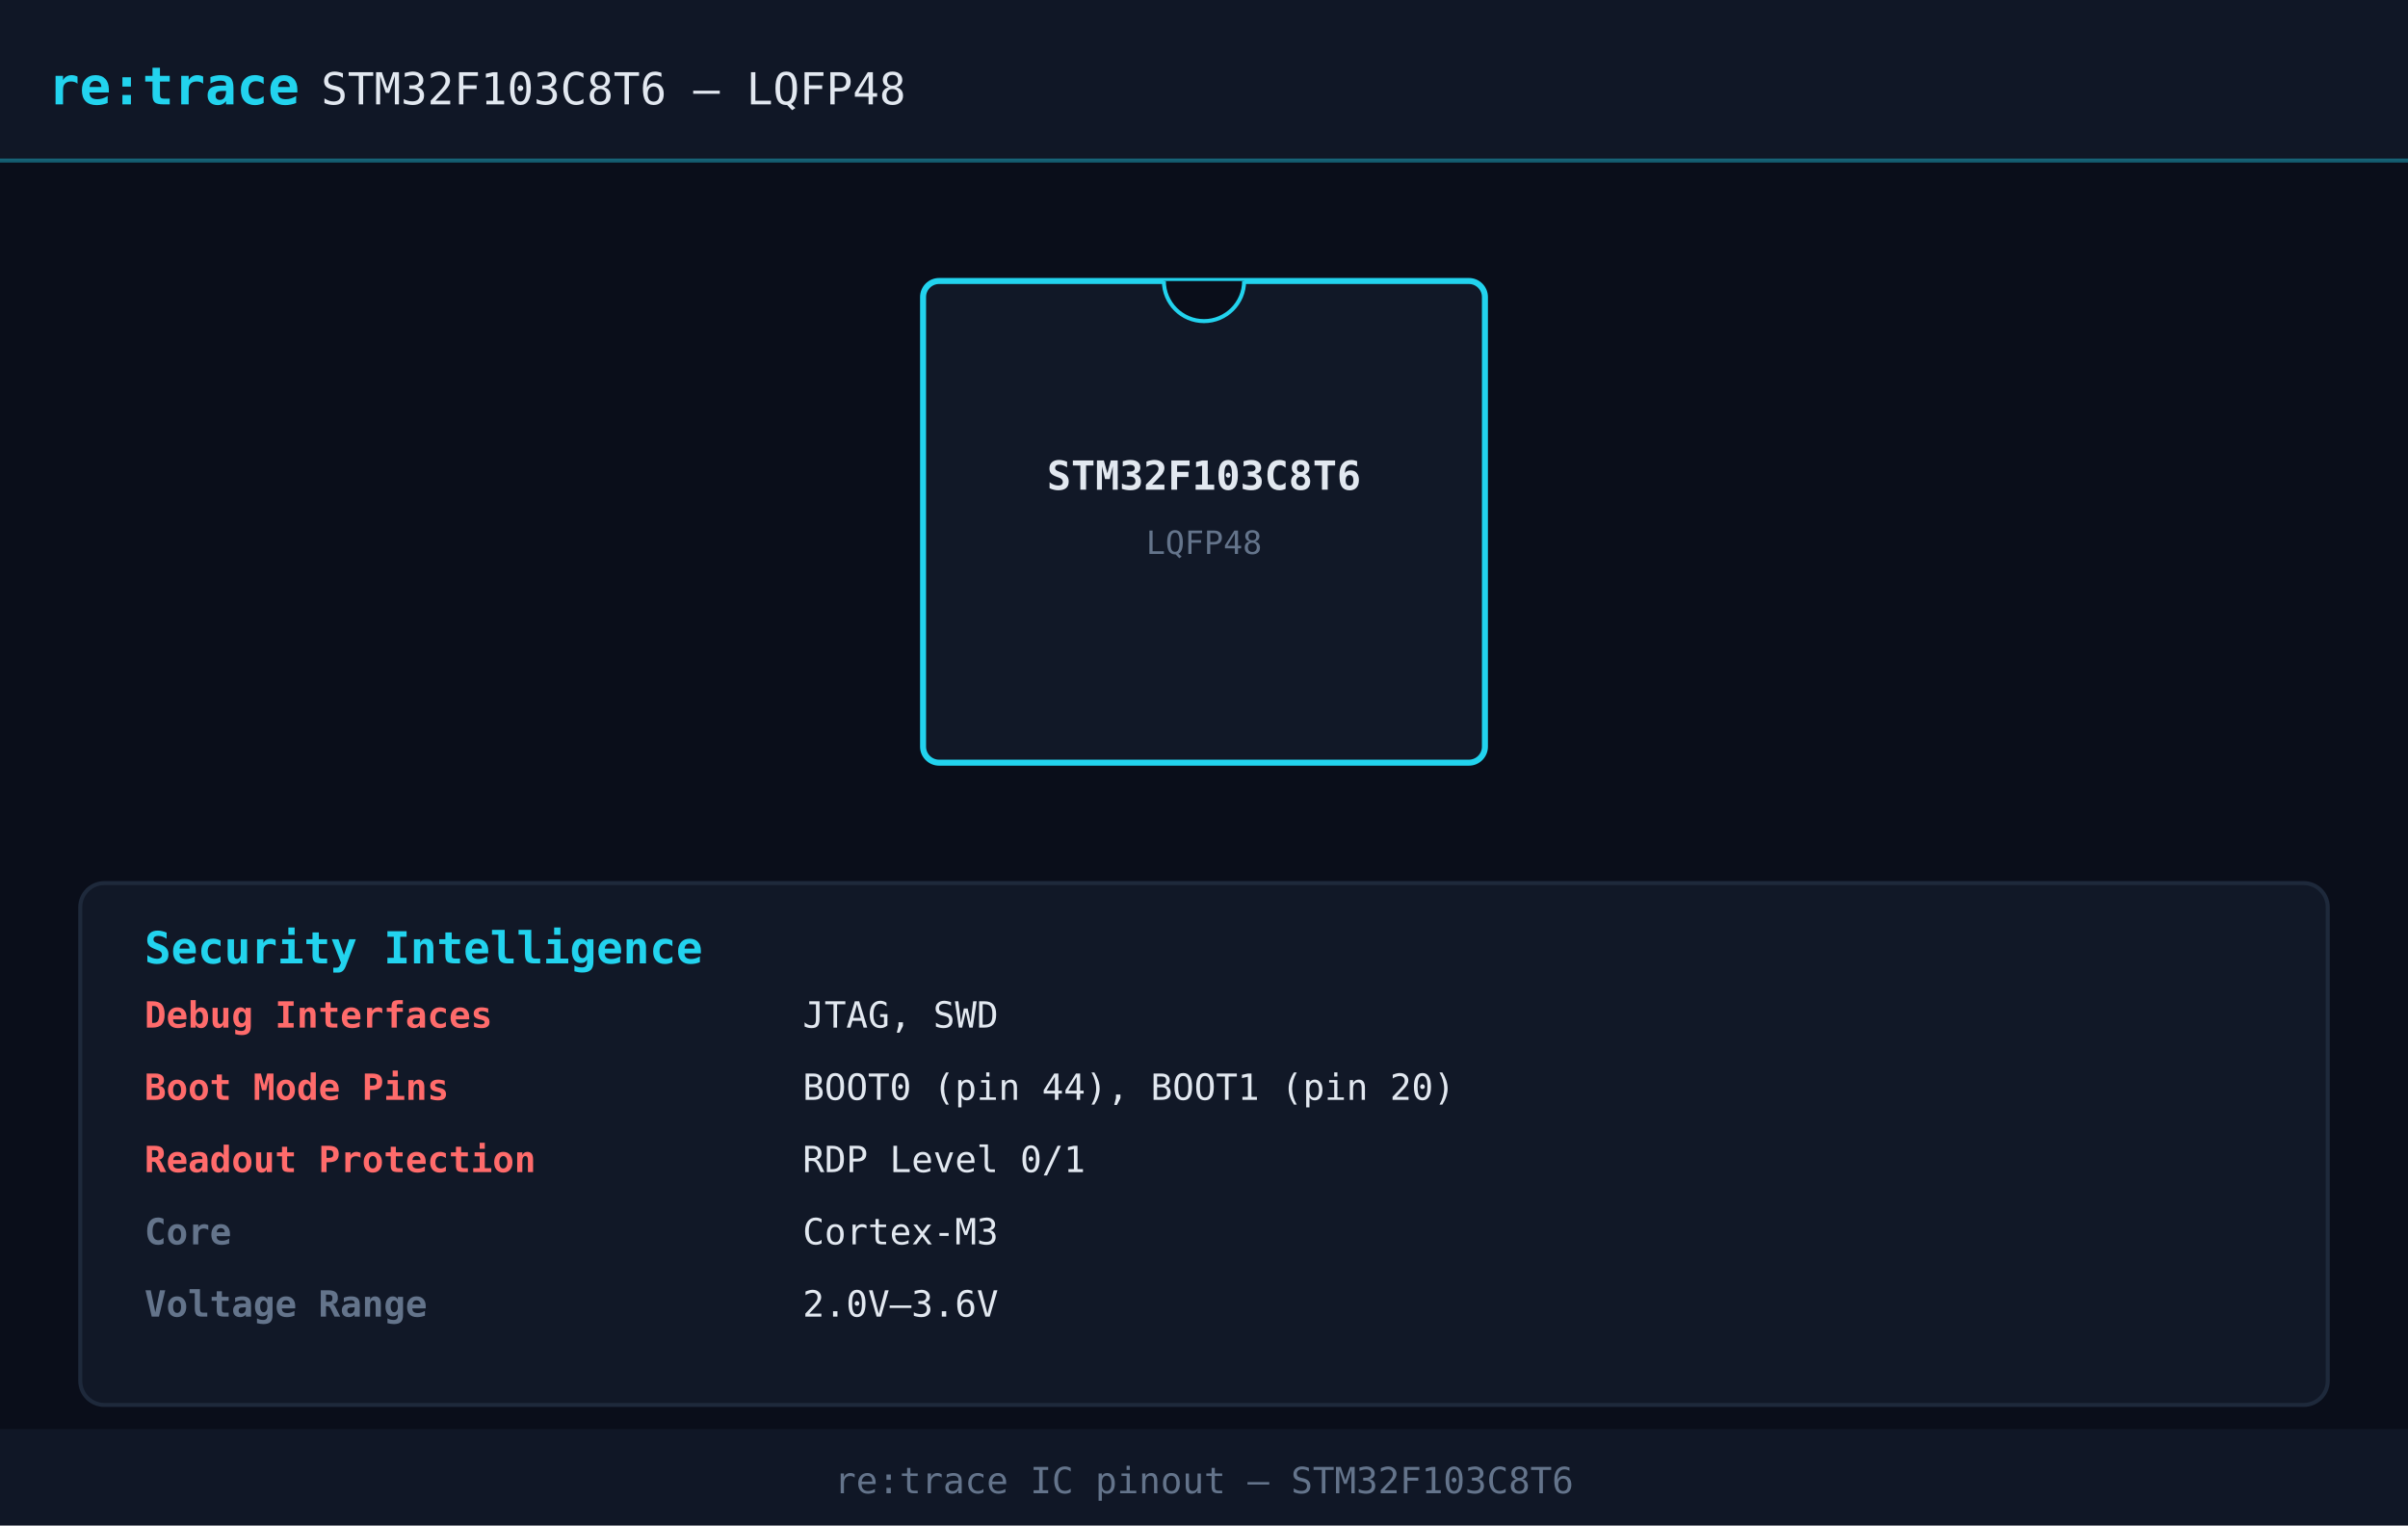
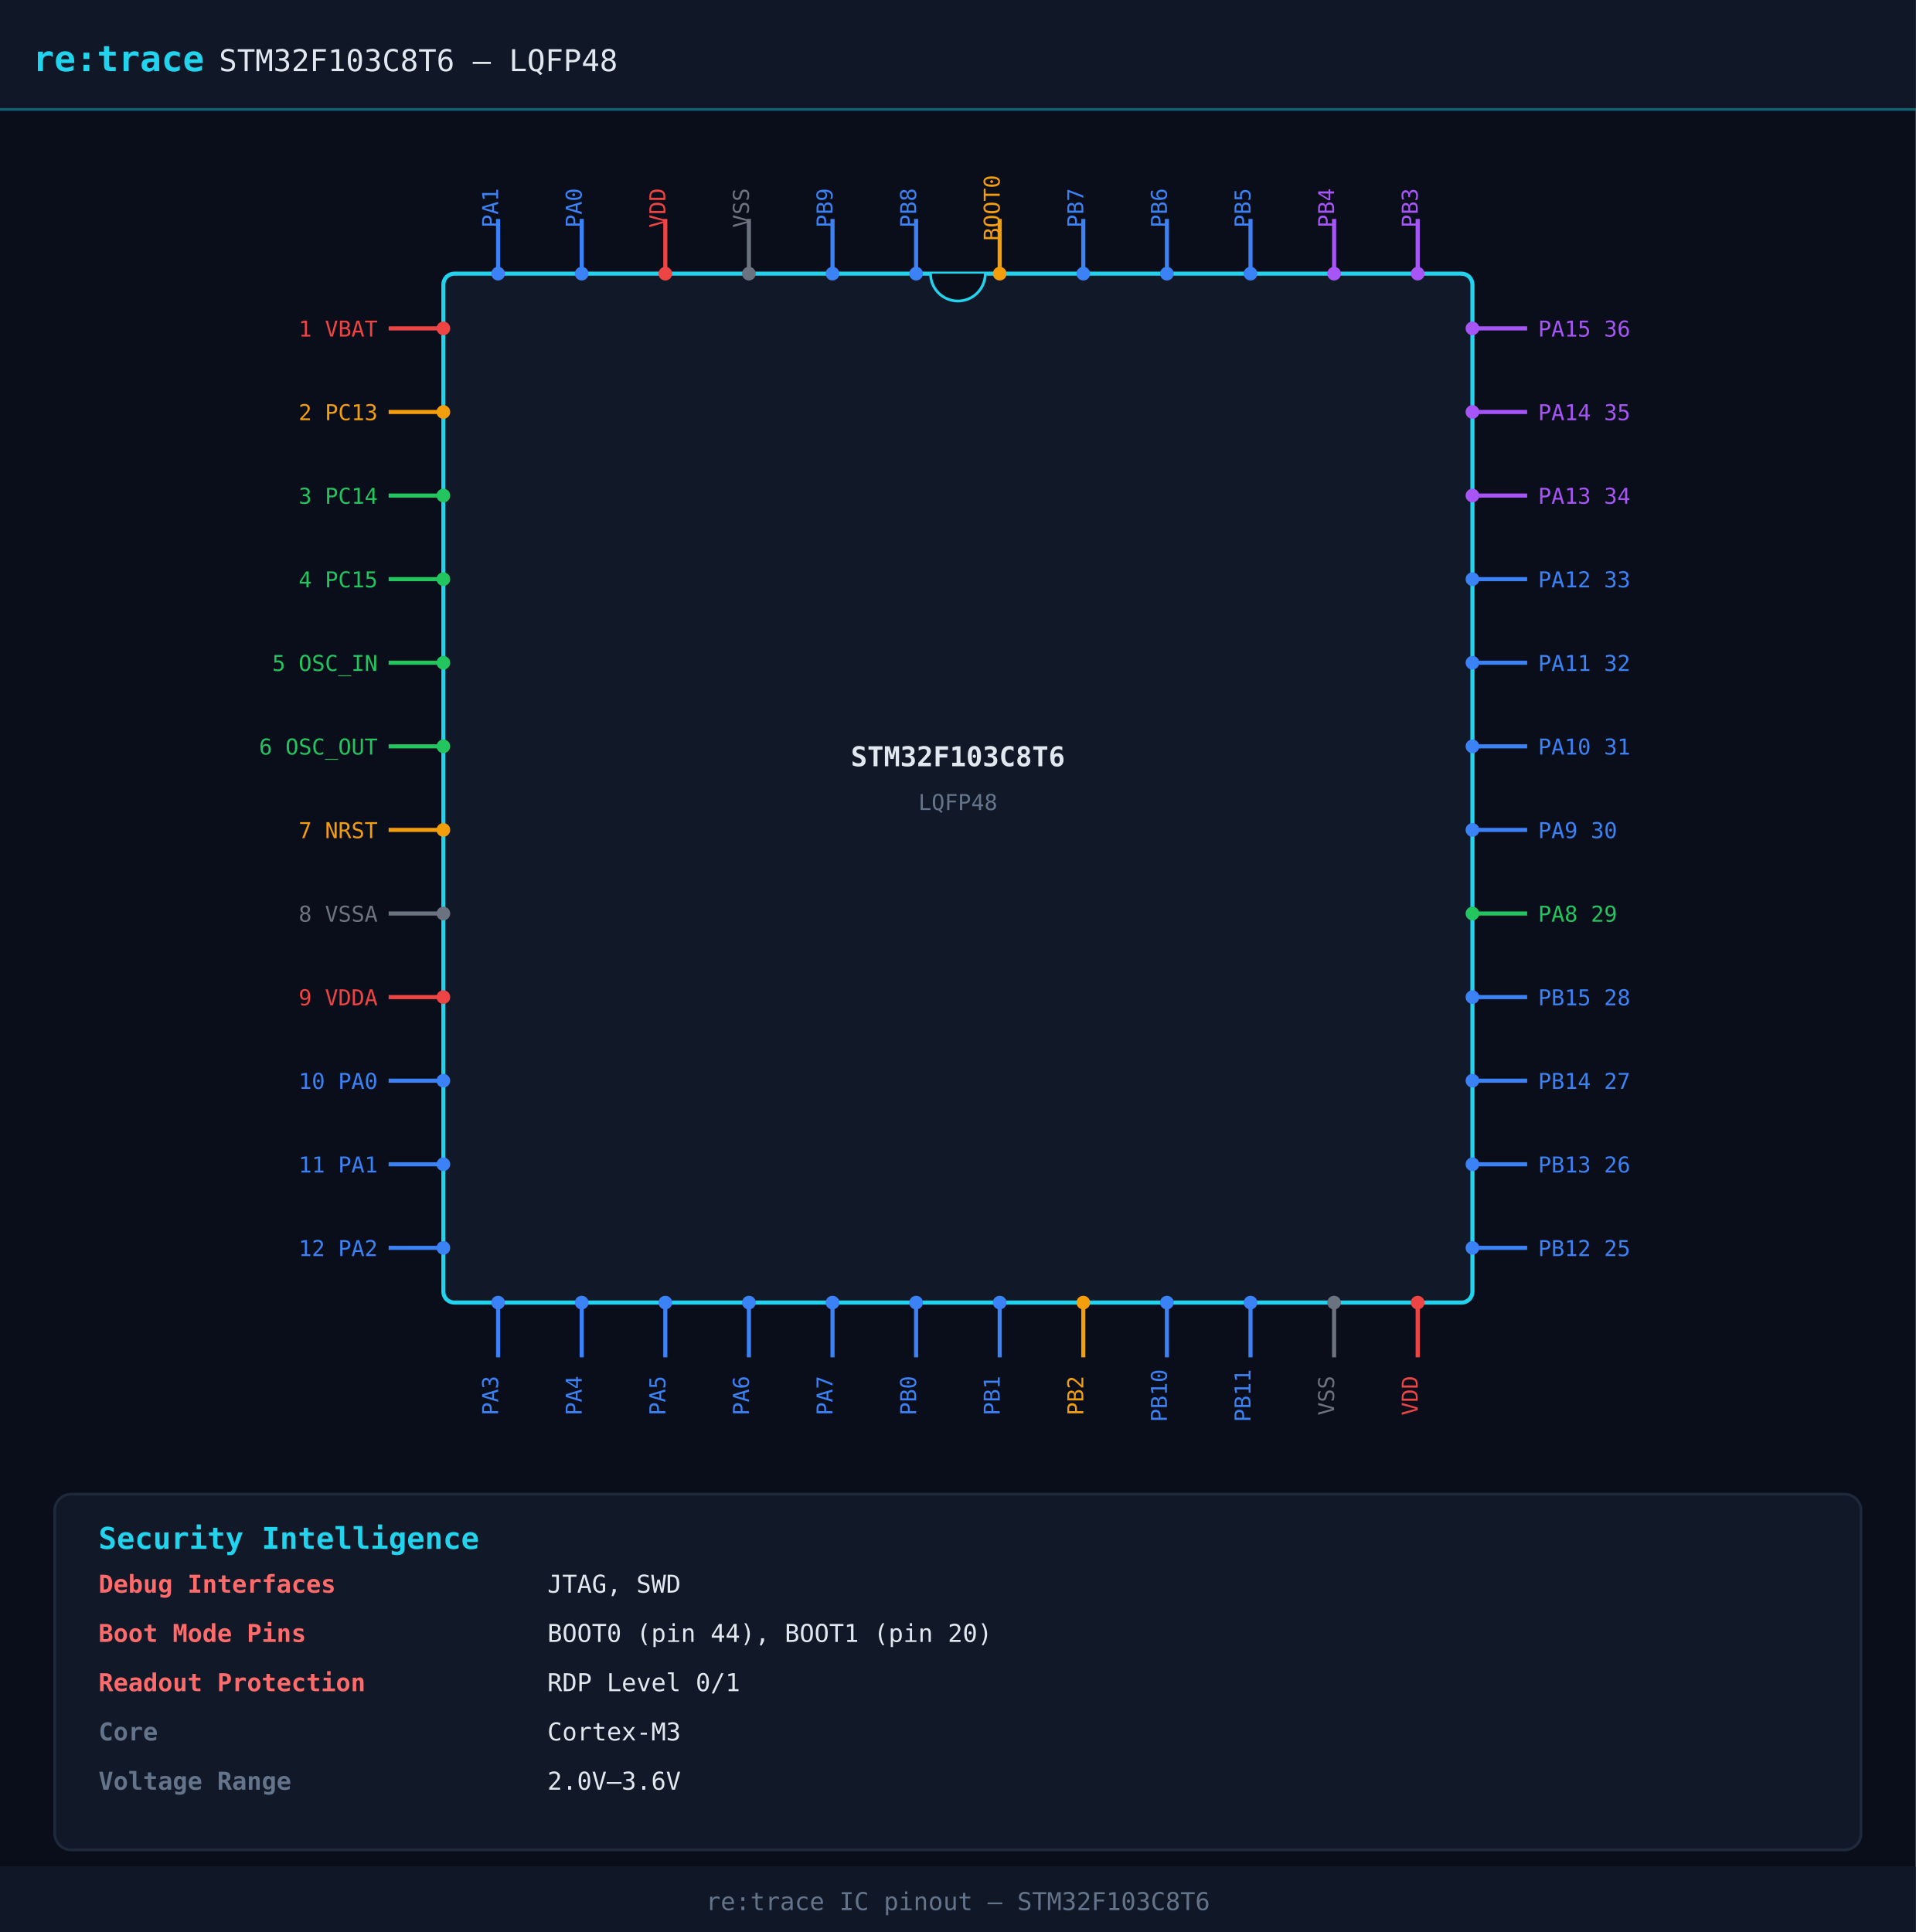
- <svg xmlns="http://www.w3.org/2000/svg" width="600" height="380" viewBox="0 0 600 380">
+ <svg xmlns="http://www.w3.org/2000/svg" width="700" height="706" viewBox="0 0 700 706">
  <defs>
    <filter id="glow" x="-50%" y="-50%" width="200%" height="200%">
      <feGaussianBlur in="SourceGraphic" stdDeviation="2" result="blur" />
      <feMerge>
        <feMergeNode in="blur" />
        <feMergeNode in="SourceGraphic" />
      </feMerge>
    </filter>
    <filter id="shadow" x="-5%" y="-5%" width="110%" height="110%">
      <feDropShadow dx="0" dy="2" stdDeviation="3" flood-color="#000" flood-opacity="0.5" />
    </filter>
    <marker id="pin-arrow" viewBox="0 0 10 6" refX="9" refY="3" markerWidth="7" markerHeight="4" orient="auto-start-reverse">
      <path d="M 0 0 L 10 3 L 0 6 z" fill="context-stroke" fill-opacity="0.8" />
    </marker>
  </defs>
-   <rect width="600" height="380" fill="#0a0e1a" />
-   <rect width="600" height="40" fill="#111827" fill-opacity="0.92" />
-   <line x1="0" y1="40" x2="600" y2="40" stroke="#22d3ee" stroke-width="1" stroke-opacity="0.4" />
+   <rect width="700" height="706" fill="#0a0e1a" />
+   <rect width="700" height="40" fill="#111827" fill-opacity="0.92" />
+   <line x1="0" y1="40" x2="700" y2="40" stroke="#22d3ee" stroke-width="1" stroke-opacity="0.4" />
  <text x="12" y="26" font-family="'JetBrains Mono', 'Fira Code', 'SF Mono', monospace" font-size="13" fill="#22d3ee" font-weight="bold">re:trace</text>
  <text x="80" y="26" font-family="'JetBrains Mono', 'Fira Code', 'SF Mono', monospace" font-size="11" fill="#e2e8f0">STM32F103C8T6 — LQFP48</text>
-   <rect x="230" y="70" width="140" height="120" rx="4" fill="#111827" stroke="#22d3ee" stroke-width="1.5" />
-   <path d="M 290 70 A 10 10 0 0 0 310 70" fill="#0a0e1a" stroke="#22d3ee" stroke-width="1" />
-   <text x="300" y="122" text-anchor="middle" font-family="'JetBrains Mono', 'Fira Code', 'SF Mono', monospace" font-size="10" fill="#e2e8f0" font-weight="bold">STM32F103C8T6</text>
-   <text x="300" y="138" text-anchor="middle" font-family="'JetBrains Mono', 'Fira Code', 'SF Mono', monospace" font-size="8" fill="#64748b">LQFP48</text>
-   <rect x="20" y="220" width="560" height="130" rx="6" fill="#111827" stroke="#1e293b" stroke-width="1" />
-   <text x="36" y="240" font-family="'JetBrains Mono', 'Fira Code', 'SF Mono', monospace" font-size="11" fill="#22d3ee" font-weight="bold">Security Intelligence</text>
-   <text x="36" y="256" font-family="'JetBrains Mono', 'Fira Code', 'SF Mono', monospace" font-size="9" fill="#ff6b6b" font-weight="600">Debug Interfaces</text>
-   <text x="200" y="256" font-family="'JetBrains Mono', 'Fira Code', 'SF Mono', monospace" font-size="9" fill="#e2e8f0">JTAG, SWD</text>
-   <text x="36" y="274" font-family="'JetBrains Mono', 'Fira Code', 'SF Mono', monospace" font-size="9" fill="#ff6b6b" font-weight="600">Boot Mode Pins</text>
-   <text x="200" y="274" font-family="'JetBrains Mono', 'Fira Code', 'SF Mono', monospace" font-size="9" fill="#e2e8f0">BOOT0 (pin 44), BOOT1 (pin 20)</text>
-   <text x="36" y="292" font-family="'JetBrains Mono', 'Fira Code', 'SF Mono', monospace" font-size="9" fill="#ff6b6b" font-weight="600">Readout Protection</text>
-   <text x="200" y="292" font-family="'JetBrains Mono', 'Fira Code', 'SF Mono', monospace" font-size="9" fill="#e2e8f0">RDP Level 0/1</text>
-   <text x="36" y="310" font-family="'JetBrains Mono', 'Fira Code', 'SF Mono', monospace" font-size="9" fill="#64748b" font-weight="600">Core</text>
-   <text x="200" y="310" font-family="'JetBrains Mono', 'Fira Code', 'SF Mono', monospace" font-size="9" fill="#e2e8f0">Cortex-M3</text>
-   <text x="36" y="328" font-family="'JetBrains Mono', 'Fira Code', 'SF Mono', monospace" font-size="9" fill="#64748b" font-weight="600">Voltage Range</text>
-   <text x="200" y="328" font-family="'JetBrains Mono', 'Fira Code', 'SF Mono', monospace" font-size="9" fill="#e2e8f0">2.0V–3.6V</text>
-   <rect y="356" width="600" height="24" fill="#111827" fill-opacity="0.92" />
-   <text x="300" y="372" text-anchor="middle" font-family="'JetBrains Mono', 'Fira Code', 'SF Mono', monospace" font-size="9" fill="#64748b">re:trace IC pinout — STM32F103C8T6</text>
+   <rect x="162" y="100" width="376" height="376" rx="4" fill="#111827" stroke="#22d3ee" stroke-width="1.5" />
+   <path d="M 340 100 A 10 10 0 0 0 360 100" fill="#0a0e1a" stroke="#22d3ee" stroke-width="1" />
+   <text x="350" y="280" text-anchor="middle" font-family="'JetBrains Mono', 'Fira Code', 'SF Mono', monospace" font-size="10" fill="#e2e8f0" font-weight="bold">STM32F103C8T6</text>
+   <text x="350" y="296" text-anchor="middle" font-family="'JetBrains Mono', 'Fira Code', 'SF Mono', monospace" font-size="8" fill="#64748b">LQFP48</text>
+   <line x1="162" y1="120.0" x2="142" y2="120.0" stroke="#ef4444" stroke-width="1.5" />
+   <circle cx="162" cy="120.0" r="2.5" fill="#ef4444" />
+   <text x="138" y="123.0" text-anchor="end" font-family="'JetBrains Mono', 'Fira Code', 'SF Mono', monospace" font-size="8" fill="#ef4444">1 VBAT</text>
+   <line x1="162" y1="150.545" x2="142" y2="150.545" stroke="#f59e0b" stroke-width="1.5" />
+   <circle cx="162" cy="150.545" r="2.5" fill="#f59e0b" />
+   <text x="138" y="153.545" text-anchor="end" font-family="'JetBrains Mono', 'Fira Code', 'SF Mono', monospace" font-size="8" fill="#f59e0b">2 PC13</text>
+   <line x1="162" y1="181.091" x2="142" y2="181.091" stroke="#22c55e" stroke-width="1.5" />
+   <circle cx="162" cy="181.091" r="2.5" fill="#22c55e" />
+   <text x="138" y="184.091" text-anchor="end" font-family="'JetBrains Mono', 'Fira Code', 'SF Mono', monospace" font-size="8" fill="#22c55e">3 PC14</text>
+   <line x1="162" y1="211.636" x2="142" y2="211.636" stroke="#22c55e" stroke-width="1.5" />
+   <circle cx="162" cy="211.636" r="2.5" fill="#22c55e" />
+   <text x="138" y="214.636" text-anchor="end" font-family="'JetBrains Mono', 'Fira Code', 'SF Mono', monospace" font-size="8" fill="#22c55e">4 PC15</text>
+   <line x1="162" y1="242.182" x2="142" y2="242.182" stroke="#22c55e" stroke-width="1.5" />
+   <circle cx="162" cy="242.182" r="2.5" fill="#22c55e" />
+   <text x="138" y="245.182" text-anchor="end" font-family="'JetBrains Mono', 'Fira Code', 'SF Mono', monospace" font-size="8" fill="#22c55e">5 OSC_IN</text>
+   <line x1="162" y1="272.727" x2="142" y2="272.727" stroke="#22c55e" stroke-width="1.5" />
+   <circle cx="162" cy="272.727" r="2.5" fill="#22c55e" />
+   <text x="138" y="275.727" text-anchor="end" font-family="'JetBrains Mono', 'Fira Code', 'SF Mono', monospace" font-size="8" fill="#22c55e">6 OSC_OUT</text>
+   <line x1="162" y1="303.273" x2="142" y2="303.273" stroke="#f59e0b" stroke-width="1.5" />
+   <circle cx="162" cy="303.273" r="2.5" fill="#f59e0b" />
+   <text x="138" y="306.273" text-anchor="end" font-family="'JetBrains Mono', 'Fira Code', 'SF Mono', monospace" font-size="8" fill="#f59e0b">7 NRST</text>
+   <line x1="162" y1="333.818" x2="142" y2="333.818" stroke="#6b7280" stroke-width="1.5" />
+   <circle cx="162" cy="333.818" r="2.5" fill="#6b7280" />
+   <text x="138" y="336.818" text-anchor="end" font-family="'JetBrains Mono', 'Fira Code', 'SF Mono', monospace" font-size="8" fill="#6b7280">8 VSSA</text>
+   <line x1="162" y1="364.364" x2="142" y2="364.364" stroke="#ef4444" stroke-width="1.5" />
+   <circle cx="162" cy="364.364" r="2.5" fill="#ef4444" />
+   <text x="138" y="367.364" text-anchor="end" font-family="'JetBrains Mono', 'Fira Code', 'SF Mono', monospace" font-size="8" fill="#ef4444">9 VDDA</text>
+   <line x1="162" y1="394.909" x2="142" y2="394.909" stroke="#3b82f6" stroke-width="1.5" />
+   <circle cx="162" cy="394.909" r="2.5" fill="#3b82f6" />
+   <text x="138" y="397.909" text-anchor="end" font-family="'JetBrains Mono', 'Fira Code', 'SF Mono', monospace" font-size="8" fill="#3b82f6">10 PA0</text>
+   <line x1="162" y1="425.455" x2="142" y2="425.455" stroke="#3b82f6" stroke-width="1.5" />
+   <circle cx="162" cy="425.455" r="2.5" fill="#3b82f6" />
+   <text x="138" y="428.455" text-anchor="end" font-family="'JetBrains Mono', 'Fira Code', 'SF Mono', monospace" font-size="8" fill="#3b82f6">11 PA1</text>
+   <line x1="162" y1="456.0" x2="142" y2="456.0" stroke="#3b82f6" stroke-width="1.5" />
+   <circle cx="162" cy="456.0" r="2.5" fill="#3b82f6" />
+   <text x="138" y="459.0" text-anchor="end" font-family="'JetBrains Mono', 'Fira Code', 'SF Mono', monospace" font-size="8" fill="#3b82f6">12 PA2</text>
+   <line x1="182.0" y1="476" x2="182.0" y2="496" stroke="#3b82f6" stroke-width="1.5" />
+   <circle cx="182.0" cy="476" r="2.5" fill="#3b82f6" />
+   <text x="182.0" y="510" text-anchor="middle" font-family="'JetBrains Mono', 'Fira Code', 'SF Mono', monospace" font-size="8" fill="#3b82f6" transform="rotate(-90,182.0,510)">PA3</text>
+   <line x1="212.545" y1="476" x2="212.545" y2="496" stroke="#3b82f6" stroke-width="1.5" />
+   <circle cx="212.545" cy="476" r="2.5" fill="#3b82f6" />
+   <text x="212.545" y="510" text-anchor="middle" font-family="'JetBrains Mono', 'Fira Code', 'SF Mono', monospace" font-size="8" fill="#3b82f6" transform="rotate(-90,212.5455,510)">PA4</text>
+   <line x1="243.091" y1="476" x2="243.091" y2="496" stroke="#3b82f6" stroke-width="1.5" />
+   <circle cx="243.091" cy="476" r="2.5" fill="#3b82f6" />
+   <text x="243.091" y="510" text-anchor="middle" font-family="'JetBrains Mono', 'Fira Code', 'SF Mono', monospace" font-size="8" fill="#3b82f6" transform="rotate(-90,243.0909,510)">PA5</text>
+   <line x1="273.636" y1="476" x2="273.636" y2="496" stroke="#3b82f6" stroke-width="1.5" />
+   <circle cx="273.636" cy="476" r="2.5" fill="#3b82f6" />
+   <text x="273.636" y="510" text-anchor="middle" font-family="'JetBrains Mono', 'Fira Code', 'SF Mono', monospace" font-size="8" fill="#3b82f6" transform="rotate(-90,273.6364,510)">PA6</text>
+   <line x1="304.182" y1="476" x2="304.182" y2="496" stroke="#3b82f6" stroke-width="1.5" />
+   <circle cx="304.182" cy="476" r="2.5" fill="#3b82f6" />
+   <text x="304.182" y="510" text-anchor="middle" font-family="'JetBrains Mono', 'Fira Code', 'SF Mono', monospace" font-size="8" fill="#3b82f6" transform="rotate(-90,304.1818,510)">PA7</text>
+   <line x1="334.727" y1="476" x2="334.727" y2="496" stroke="#3b82f6" stroke-width="1.5" />
+   <circle cx="334.727" cy="476" r="2.5" fill="#3b82f6" />
+   <text x="334.727" y="510" text-anchor="middle" font-family="'JetBrains Mono', 'Fira Code', 'SF Mono', monospace" font-size="8" fill="#3b82f6" transform="rotate(-90,334.7273,510)">PB0</text>
+   <line x1="365.273" y1="476" x2="365.273" y2="496" stroke="#3b82f6" stroke-width="1.5" />
+   <circle cx="365.273" cy="476" r="2.5" fill="#3b82f6" />
+   <text x="365.273" y="510" text-anchor="middle" font-family="'JetBrains Mono', 'Fira Code', 'SF Mono', monospace" font-size="8" fill="#3b82f6" transform="rotate(-90,365.2727,510)">PB1</text>
+   <line x1="395.818" y1="476" x2="395.818" y2="496" stroke="#f59e0b" stroke-width="1.5" />
+   <circle cx="395.818" cy="476" r="2.5" fill="#f59e0b" />
+   <text x="395.818" y="510" text-anchor="middle" font-family="'JetBrains Mono', 'Fira Code', 'SF Mono', monospace" font-size="8" fill="#f59e0b" transform="rotate(-90,395.8182,510)">PB2</text>
+   <line x1="426.364" y1="476" x2="426.364" y2="496" stroke="#3b82f6" stroke-width="1.5" />
+   <circle cx="426.364" cy="476" r="2.5" fill="#3b82f6" />
+   <text x="426.364" y="510" text-anchor="middle" font-family="'JetBrains Mono', 'Fira Code', 'SF Mono', monospace" font-size="8" fill="#3b82f6" transform="rotate(-90,426.3636,510)">PB10</text>
+   <line x1="456.909" y1="476" x2="456.909" y2="496" stroke="#3b82f6" stroke-width="1.5" />
+   <circle cx="456.909" cy="476" r="2.5" fill="#3b82f6" />
+   <text x="456.909" y="510" text-anchor="middle" font-family="'JetBrains Mono', 'Fira Code', 'SF Mono', monospace" font-size="8" fill="#3b82f6" transform="rotate(-90,456.9091,510)">PB11</text>
+   <line x1="487.455" y1="476" x2="487.455" y2="496" stroke="#6b7280" stroke-width="1.5" />
+   <circle cx="487.455" cy="476" r="2.5" fill="#6b7280" />
+   <text x="487.455" y="510" text-anchor="middle" font-family="'JetBrains Mono', 'Fira Code', 'SF Mono', monospace" font-size="8" fill="#6b7280" transform="rotate(-90,487.4545,510)">VSS</text>
+   <line x1="518.0" y1="476" x2="518.0" y2="496" stroke="#ef4444" stroke-width="1.5" />
+   <circle cx="518.0" cy="476" r="2.5" fill="#ef4444" />
+   <text x="518.0" y="510" text-anchor="middle" font-family="'JetBrains Mono', 'Fira Code', 'SF Mono', monospace" font-size="8" fill="#ef4444" transform="rotate(-90,518.0,510)">VDD</text>
+   <line x1="538" y1="456.0" x2="558" y2="456.0" stroke="#3b82f6" stroke-width="1.5" />
+   <circle cx="538" cy="456.0" r="2.5" fill="#3b82f6" />
+   <text x="562" y="459.0" font-family="'JetBrains Mono', 'Fira Code', 'SF Mono', monospace" font-size="8" fill="#3b82f6">PB12 25</text>
+   <line x1="538" y1="425.455" x2="558" y2="425.455" stroke="#3b82f6" stroke-width="1.5" />
+   <circle cx="538" cy="425.455" r="2.5" fill="#3b82f6" />
+   <text x="562" y="428.455" font-family="'JetBrains Mono', 'Fira Code', 'SF Mono', monospace" font-size="8" fill="#3b82f6">PB13 26</text>
+   <line x1="538" y1="394.909" x2="558" y2="394.909" stroke="#3b82f6" stroke-width="1.5" />
+   <circle cx="538" cy="394.909" r="2.5" fill="#3b82f6" />
+   <text x="562" y="397.909" font-family="'JetBrains Mono', 'Fira Code', 'SF Mono', monospace" font-size="8" fill="#3b82f6">PB14 27</text>
+   <line x1="538" y1="364.364" x2="558" y2="364.364" stroke="#3b82f6" stroke-width="1.5" />
+   <circle cx="538" cy="364.364" r="2.5" fill="#3b82f6" />
+   <text x="562" y="367.364" font-family="'JetBrains Mono', 'Fira Code', 'SF Mono', monospace" font-size="8" fill="#3b82f6">PB15 28</text>
+   <line x1="538" y1="333.818" x2="558" y2="333.818" stroke="#22c55e" stroke-width="1.5" />
+   <circle cx="538" cy="333.818" r="2.5" fill="#22c55e" />
+   <text x="562" y="336.818" font-family="'JetBrains Mono', 'Fira Code', 'SF Mono', monospace" font-size="8" fill="#22c55e">PA8 29</text>
+   <line x1="538" y1="303.273" x2="558" y2="303.273" stroke="#3b82f6" stroke-width="1.5" />
+   <circle cx="538" cy="303.273" r="2.5" fill="#3b82f6" />
+   <text x="562" y="306.273" font-family="'JetBrains Mono', 'Fira Code', 'SF Mono', monospace" font-size="8" fill="#3b82f6">PA9 30</text>
+   <line x1="538" y1="272.727" x2="558" y2="272.727" stroke="#3b82f6" stroke-width="1.5" />
+   <circle cx="538" cy="272.727" r="2.5" fill="#3b82f6" />
+   <text x="562" y="275.727" font-family="'JetBrains Mono', 'Fira Code', 'SF Mono', monospace" font-size="8" fill="#3b82f6">PA10 31</text>
+   <line x1="538" y1="242.182" x2="558" y2="242.182" stroke="#3b82f6" stroke-width="1.5" />
+   <circle cx="538" cy="242.182" r="2.5" fill="#3b82f6" />
+   <text x="562" y="245.182" font-family="'JetBrains Mono', 'Fira Code', 'SF Mono', monospace" font-size="8" fill="#3b82f6">PA11 32</text>
+   <line x1="538" y1="211.636" x2="558" y2="211.636" stroke="#3b82f6" stroke-width="1.5" />
+   <circle cx="538" cy="211.636" r="2.5" fill="#3b82f6" />
+   <text x="562" y="214.636" font-family="'JetBrains Mono', 'Fira Code', 'SF Mono', monospace" font-size="8" fill="#3b82f6">PA12 33</text>
+   <line x1="538" y1="181.091" x2="558" y2="181.091" stroke="#a855f7" stroke-width="1.5" />
+   <circle cx="538" cy="181.091" r="2.5" fill="#a855f7" />
+   <text x="562" y="184.091" font-family="'JetBrains Mono', 'Fira Code', 'SF Mono', monospace" font-size="8" fill="#a855f7">PA13 34</text>
+   <line x1="538" y1="150.545" x2="558" y2="150.545" stroke="#a855f7" stroke-width="1.5" />
+   <circle cx="538" cy="150.545" r="2.5" fill="#a855f7" />
+   <text x="562" y="153.545" font-family="'JetBrains Mono', 'Fira Code', 'SF Mono', monospace" font-size="8" fill="#a855f7">PA14 35</text>
+   <line x1="538" y1="120.0" x2="558" y2="120.0" stroke="#a855f7" stroke-width="1.5" />
+   <circle cx="538" cy="120.0" r="2.5" fill="#a855f7" />
+   <text x="562" y="123.0" font-family="'JetBrains Mono', 'Fira Code', 'SF Mono', monospace" font-size="8" fill="#a855f7">PA15 36</text>
+   <line x1="518.0" y1="100" x2="518.0" y2="80" stroke="#a855f7" stroke-width="1.5" />
+   <circle cx="518.0" cy="100" r="2.5" fill="#a855f7" />
+   <text x="518.0" y="76" text-anchor="middle" font-family="'JetBrains Mono', 'Fira Code', 'SF Mono', monospace" font-size="8" fill="#a855f7" transform="rotate(-90,518.0,76)">PB3</text>
+   <line x1="487.455" y1="100" x2="487.455" y2="80" stroke="#a855f7" stroke-width="1.5" />
+   <circle cx="487.455" cy="100" r="2.5" fill="#a855f7" />
+   <text x="487.455" y="76" text-anchor="middle" font-family="'JetBrains Mono', 'Fira Code', 'SF Mono', monospace" font-size="8" fill="#a855f7" transform="rotate(-90,487.4545,76)">PB4</text>
+   <line x1="456.909" y1="100" x2="456.909" y2="80" stroke="#3b82f6" stroke-width="1.5" />
+   <circle cx="456.909" cy="100" r="2.5" fill="#3b82f6" />
+   <text x="456.909" y="76" text-anchor="middle" font-family="'JetBrains Mono', 'Fira Code', 'SF Mono', monospace" font-size="8" fill="#3b82f6" transform="rotate(-90,456.9091,76)">PB5</text>
+   <line x1="426.364" y1="100" x2="426.364" y2="80" stroke="#3b82f6" stroke-width="1.5" />
+   <circle cx="426.364" cy="100" r="2.5" fill="#3b82f6" />
+   <text x="426.364" y="76" text-anchor="middle" font-family="'JetBrains Mono', 'Fira Code', 'SF Mono', monospace" font-size="8" fill="#3b82f6" transform="rotate(-90,426.3636,76)">PB6</text>
+   <line x1="395.818" y1="100" x2="395.818" y2="80" stroke="#3b82f6" stroke-width="1.5" />
+   <circle cx="395.818" cy="100" r="2.5" fill="#3b82f6" />
+   <text x="395.818" y="76" text-anchor="middle" font-family="'JetBrains Mono', 'Fira Code', 'SF Mono', monospace" font-size="8" fill="#3b82f6" transform="rotate(-90,395.8182,76)">PB7</text>
+   <line x1="365.273" y1="100" x2="365.273" y2="80" stroke="#f59e0b" stroke-width="1.5" />
+   <circle cx="365.273" cy="100" r="2.5" fill="#f59e0b" />
+   <text x="365.273" y="76" text-anchor="middle" font-family="'JetBrains Mono', 'Fira Code', 'SF Mono', monospace" font-size="8" fill="#f59e0b" transform="rotate(-90,365.2727,76)">BOOT0</text>
+   <line x1="334.727" y1="100" x2="334.727" y2="80" stroke="#3b82f6" stroke-width="1.5" />
+   <circle cx="334.727" cy="100" r="2.5" fill="#3b82f6" />
+   <text x="334.727" y="76" text-anchor="middle" font-family="'JetBrains Mono', 'Fira Code', 'SF Mono', monospace" font-size="8" fill="#3b82f6" transform="rotate(-90,334.7273,76)">PB8</text>
+   <line x1="304.182" y1="100" x2="304.182" y2="80" stroke="#3b82f6" stroke-width="1.5" />
+   <circle cx="304.182" cy="100" r="2.5" fill="#3b82f6" />
+   <text x="304.182" y="76" text-anchor="middle" font-family="'JetBrains Mono', 'Fira Code', 'SF Mono', monospace" font-size="8" fill="#3b82f6" transform="rotate(-90,304.1818,76)">PB9</text>
+   <line x1="273.636" y1="100" x2="273.636" y2="80" stroke="#6b7280" stroke-width="1.5" />
+   <circle cx="273.636" cy="100" r="2.5" fill="#6b7280" />
+   <text x="273.636" y="76" text-anchor="middle" font-family="'JetBrains Mono', 'Fira Code', 'SF Mono', monospace" font-size="8" fill="#6b7280" transform="rotate(-90,273.6364,76)">VSS</text>
+   <line x1="243.091" y1="100" x2="243.091" y2="80" stroke="#ef4444" stroke-width="1.5" />
+   <circle cx="243.091" cy="100" r="2.5" fill="#ef4444" />
+   <text x="243.091" y="76" text-anchor="middle" font-family="'JetBrains Mono', 'Fira Code', 'SF Mono', monospace" font-size="8" fill="#ef4444" transform="rotate(-90,243.0909,76)">VDD</text>
+   <line x1="212.545" y1="100" x2="212.545" y2="80" stroke="#3b82f6" stroke-width="1.5" />
+   <circle cx="212.545" cy="100" r="2.5" fill="#3b82f6" />
+   <text x="212.545" y="76" text-anchor="middle" font-family="'JetBrains Mono', 'Fira Code', 'SF Mono', monospace" font-size="8" fill="#3b82f6" transform="rotate(-90,212.5455,76)">PA0</text>
+   <line x1="182.0" y1="100" x2="182.0" y2="80" stroke="#3b82f6" stroke-width="1.5" />
+   <circle cx="182.0" cy="100" r="2.5" fill="#3b82f6" />
+   <text x="182.0" y="76" text-anchor="middle" font-family="'JetBrains Mono', 'Fira Code', 'SF Mono', monospace" font-size="8" fill="#3b82f6" transform="rotate(-90,182.0,76)">PA1</text>
+   <rect x="20" y="546" width="660" height="130" rx="6" fill="#111827" stroke="#1e293b" stroke-width="1" />
+   <text x="36" y="566" font-family="'JetBrains Mono', 'Fira Code', 'SF Mono', monospace" font-size="11" fill="#22d3ee" font-weight="bold">Security Intelligence</text>
+   <text x="36" y="582" font-family="'JetBrains Mono', 'Fira Code', 'SF Mono', monospace" font-size="9" fill="#ff6b6b" font-weight="600">Debug Interfaces</text>
+   <text x="200" y="582" font-family="'JetBrains Mono', 'Fira Code', 'SF Mono', monospace" font-size="9" fill="#e2e8f0">JTAG, SWD</text>
+   <text x="36" y="600" font-family="'JetBrains Mono', 'Fira Code', 'SF Mono', monospace" font-size="9" fill="#ff6b6b" font-weight="600">Boot Mode Pins</text>
+   <text x="200" y="600" font-family="'JetBrains Mono', 'Fira Code', 'SF Mono', monospace" font-size="9" fill="#e2e8f0">BOOT0 (pin 44), BOOT1 (pin 20)</text>
+   <text x="36" y="618" font-family="'JetBrains Mono', 'Fira Code', 'SF Mono', monospace" font-size="9" fill="#ff6b6b" font-weight="600">Readout Protection</text>
+   <text x="200" y="618" font-family="'JetBrains Mono', 'Fira Code', 'SF Mono', monospace" font-size="9" fill="#e2e8f0">RDP Level 0/1</text>
+   <text x="36" y="636" font-family="'JetBrains Mono', 'Fira Code', 'SF Mono', monospace" font-size="9" fill="#64748b" font-weight="600">Core</text>
+   <text x="200" y="636" font-family="'JetBrains Mono', 'Fira Code', 'SF Mono', monospace" font-size="9" fill="#e2e8f0">Cortex-M3</text>
+   <text x="36" y="654" font-family="'JetBrains Mono', 'Fira Code', 'SF Mono', monospace" font-size="9" fill="#64748b" font-weight="600">Voltage Range</text>
+   <text x="200" y="654" font-family="'JetBrains Mono', 'Fira Code', 'SF Mono', monospace" font-size="9" fill="#e2e8f0">2.0V–3.6V</text>
+   <rect y="682" width="700" height="24" fill="#111827" fill-opacity="0.92" />
+   <text x="350" y="698" text-anchor="middle" font-family="'JetBrains Mono', 'Fira Code', 'SF Mono', monospace" font-size="9" fill="#64748b">re:trace IC pinout — STM32F103C8T6</text>
</svg>
